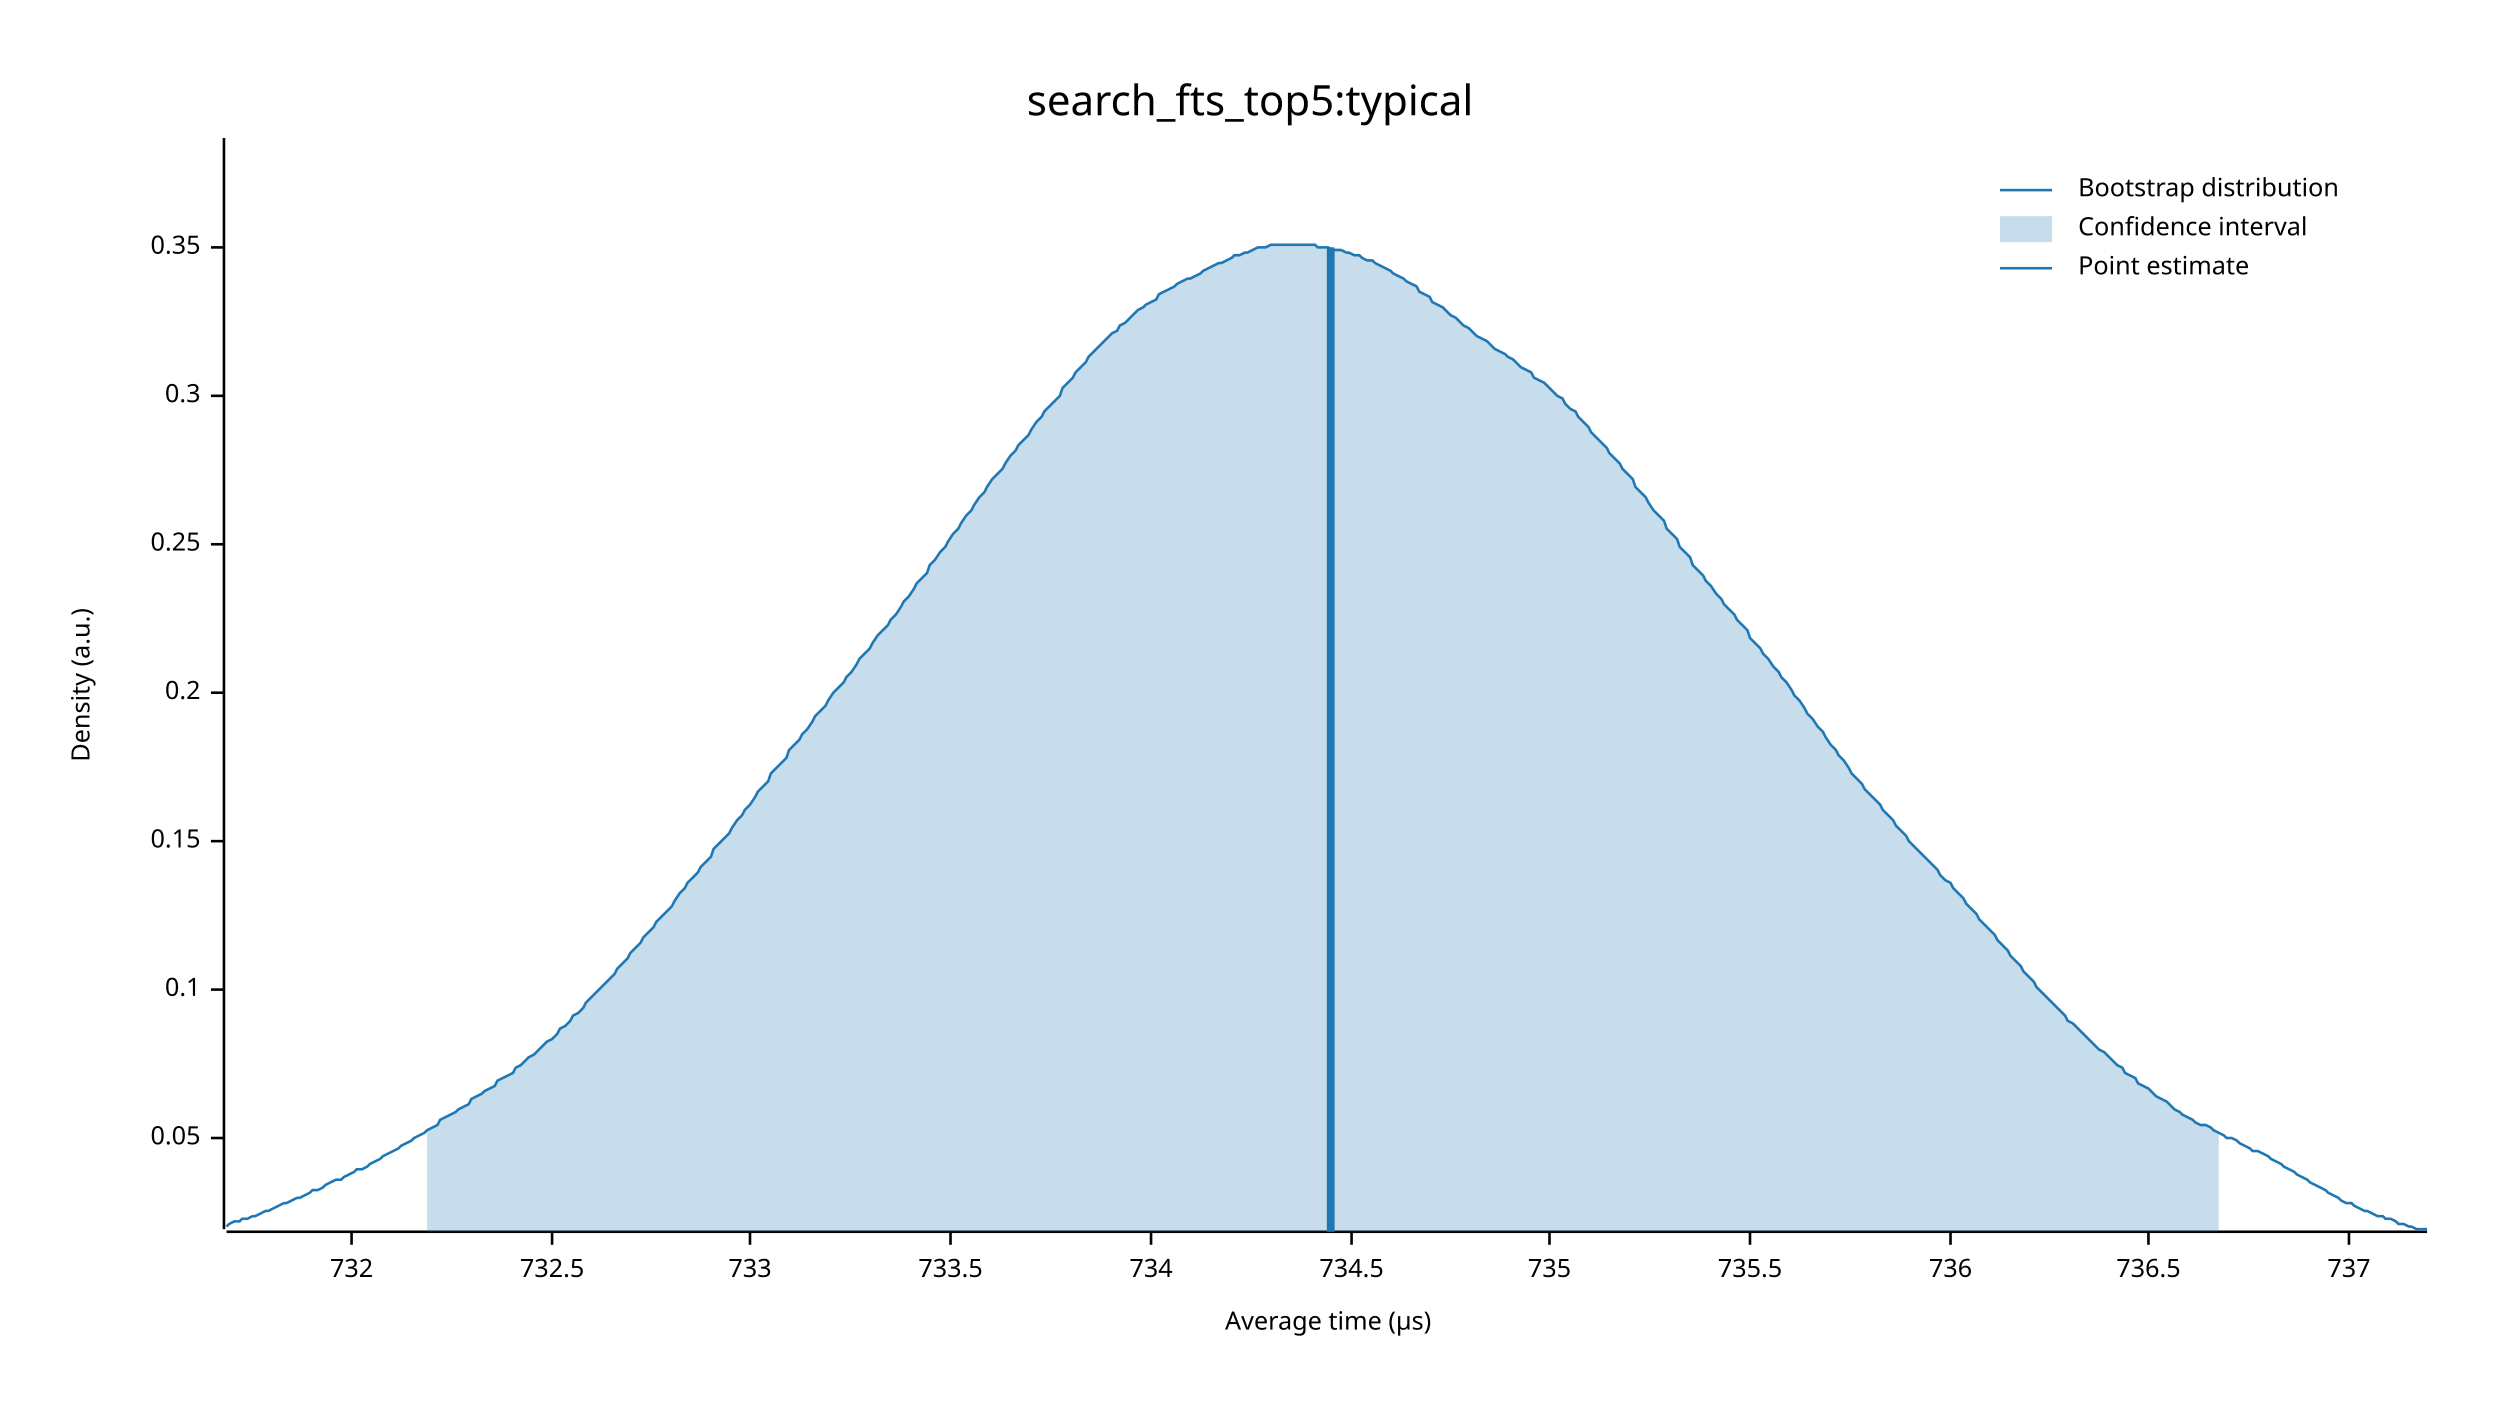
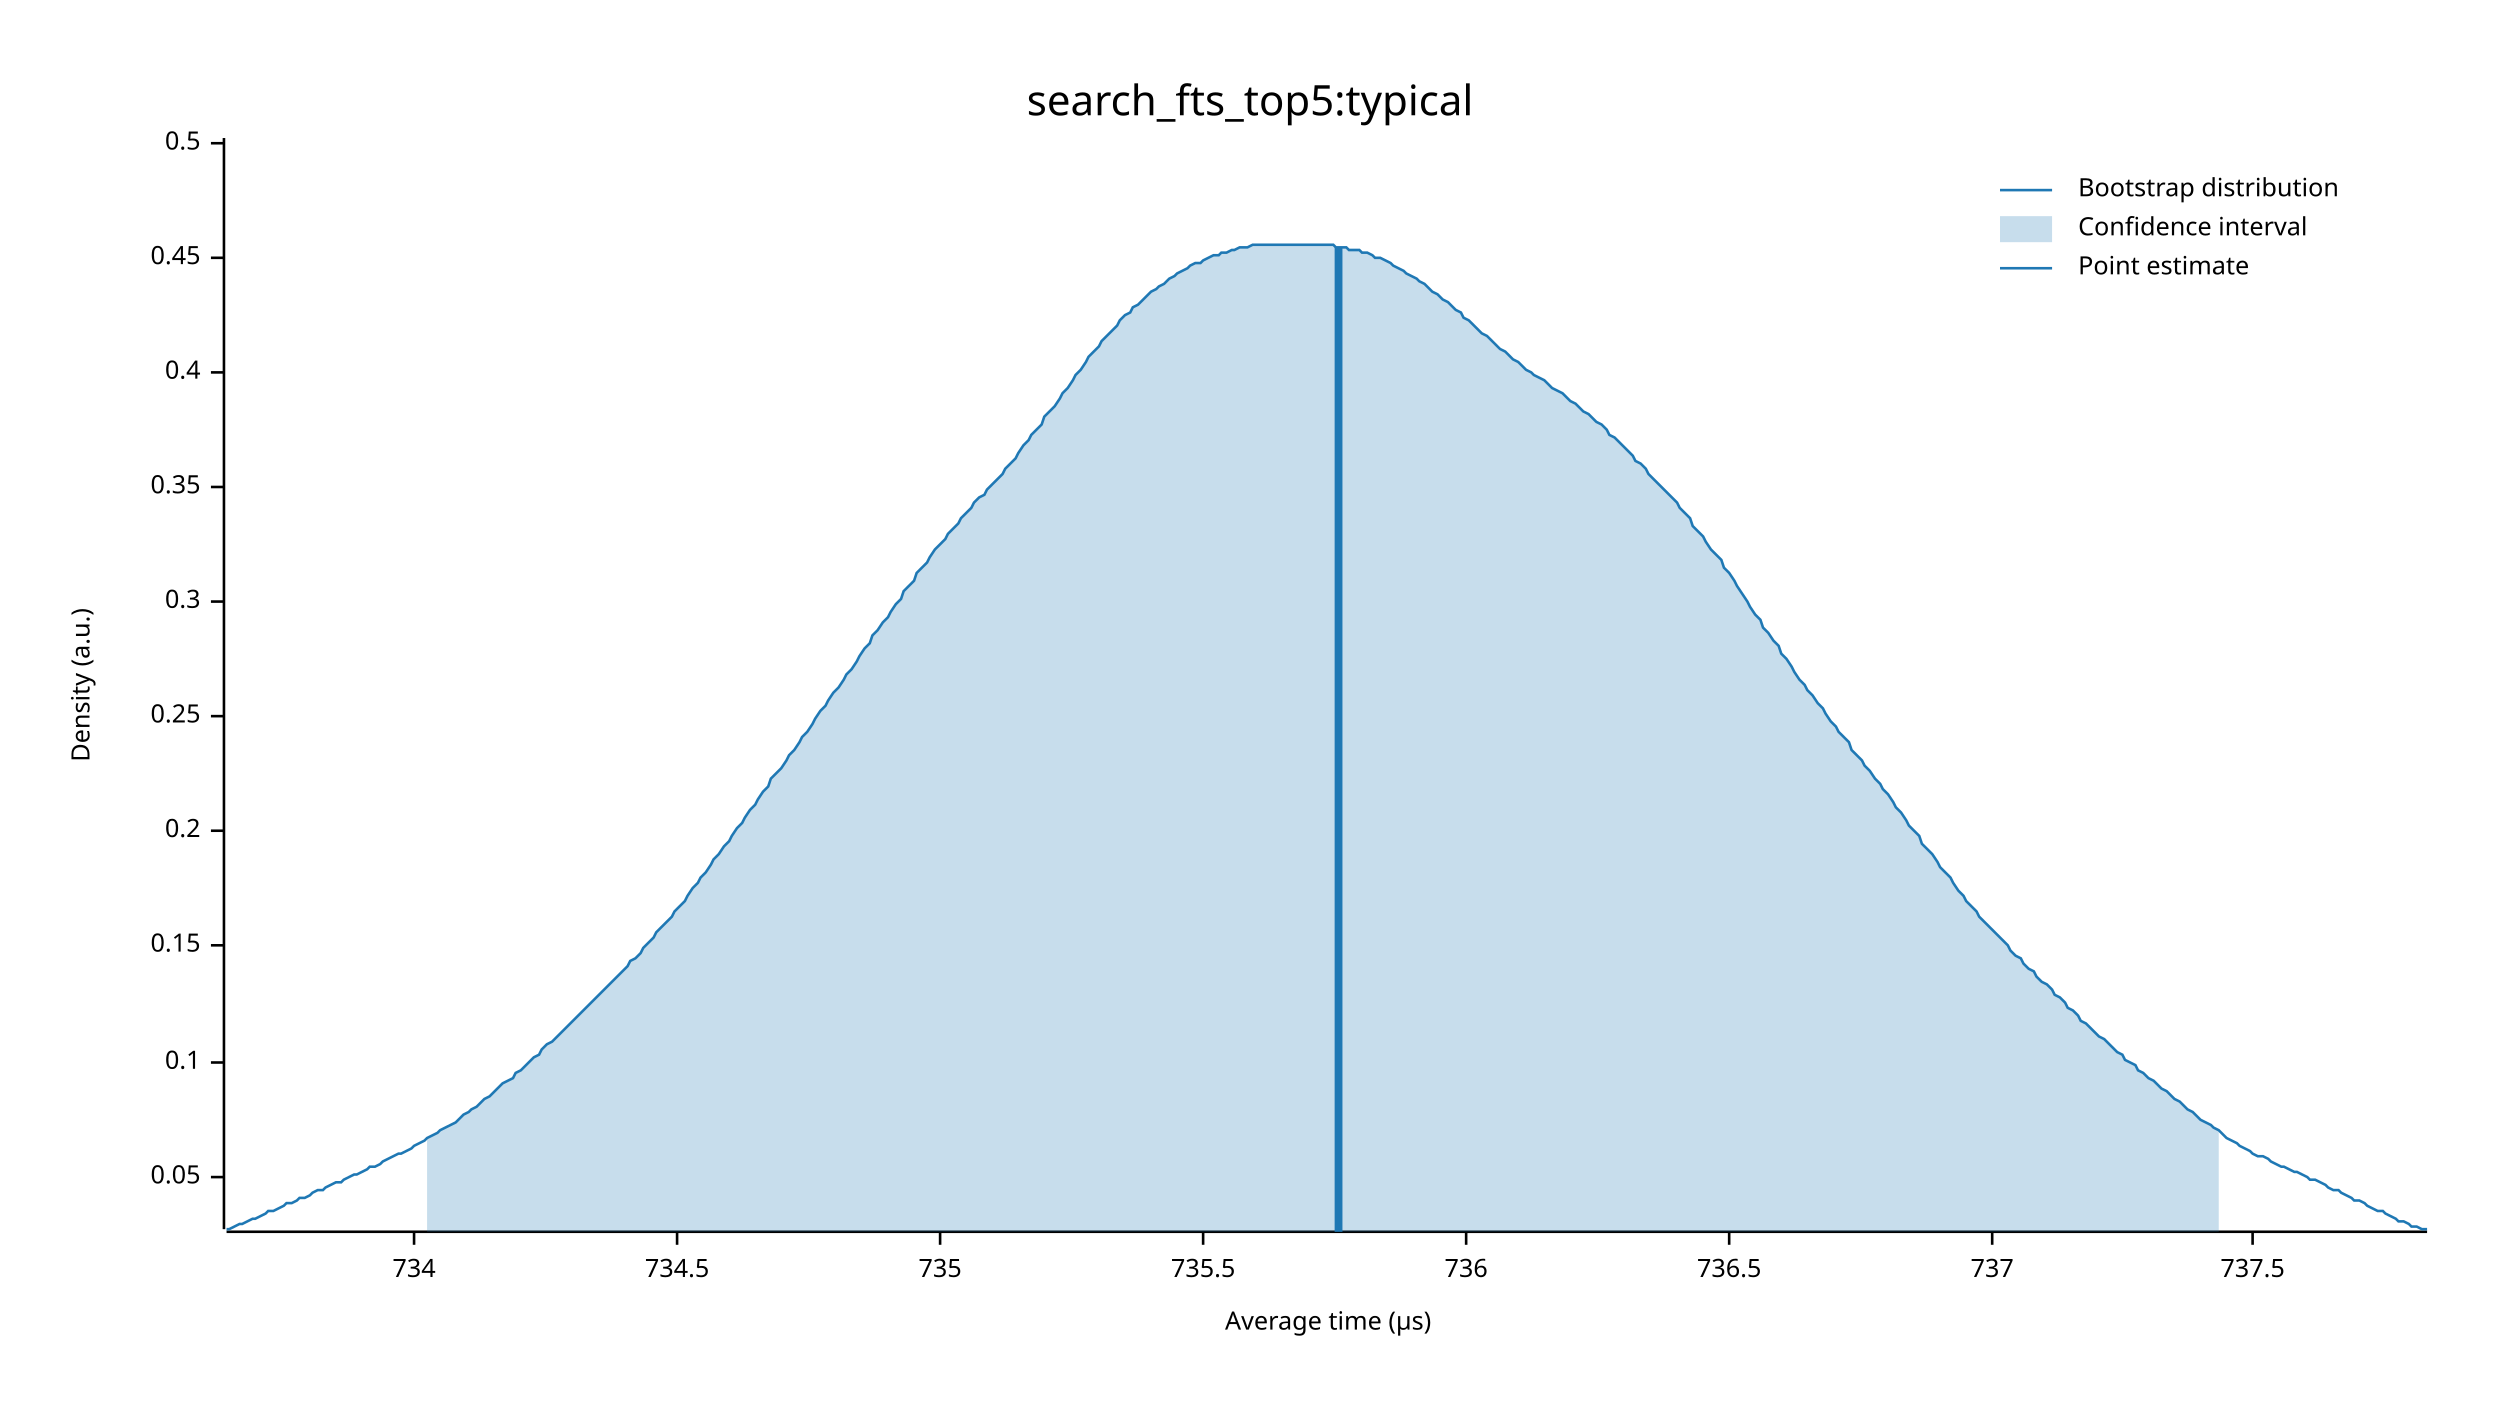
<svg xmlns="http://www.w3.org/2000/svg" width="960" height="540" viewBox="0 0 960 540">
  <text x="480" y="32" dy="0.76em" text-anchor="middle" font-family="sans-serif" font-size="16.129" opacity="1" fill="#000000">
search_fts_top5:typical
</text>
  <text x="27" y="263" dy="0.76em" text-anchor="middle" font-family="sans-serif" font-size="9.677" opacity="1" fill="#000000" transform="rotate(270, 27, 263)">
Density (a.u.)
</text>
  <text x="510" y="513" dy="-0.5ex" text-anchor="middle" font-family="sans-serif" font-size="9.677" opacity="1" fill="#000000">
Average time (µs)
</text>
  <polyline fill="none" opacity="1" stroke="#000000" stroke-width="1" points="86,53 86,472 " />
-   <text x="77" y="437" dy="0.5ex" text-anchor="end" font-family="sans-serif" font-size="9.677" opacity="1" fill="#000000">
+   <text x="77" y="452" dy="0.5ex" text-anchor="end" font-family="sans-serif" font-size="9.677" opacity="1" fill="#000000">
0.05
</text>
-   <polyline fill="none" opacity="1" stroke="#000000" stroke-width="1" points="81,437 86,437 " />
-   <text x="77" y="380" dy="0.5ex" text-anchor="end" font-family="sans-serif" font-size="9.677" opacity="1" fill="#000000">
+   <polyline fill="none" opacity="1" stroke="#000000" stroke-width="1" points="81,452 86,452 " />
+   <text x="77" y="408" dy="0.5ex" text-anchor="end" font-family="sans-serif" font-size="9.677" opacity="1" fill="#000000">
0.1
</text>
-   <polyline fill="none" opacity="1" stroke="#000000" stroke-width="1" points="81,380 86,380 " />
-   <text x="77" y="323" dy="0.5ex" text-anchor="end" font-family="sans-serif" font-size="9.677" opacity="1" fill="#000000">
+   <polyline fill="none" opacity="1" stroke="#000000" stroke-width="1" points="81,408 86,408 " />
+   <text x="77" y="363" dy="0.5ex" text-anchor="end" font-family="sans-serif" font-size="9.677" opacity="1" fill="#000000">
0.15
</text>
-   <polyline fill="none" opacity="1" stroke="#000000" stroke-width="1" points="81,323 86,323 " />
-   <text x="77" y="266" dy="0.5ex" text-anchor="end" font-family="sans-serif" font-size="9.677" opacity="1" fill="#000000">
+   <polyline fill="none" opacity="1" stroke="#000000" stroke-width="1" points="81,363 86,363 " />
+   <text x="77" y="319" dy="0.5ex" text-anchor="end" font-family="sans-serif" font-size="9.677" opacity="1" fill="#000000">
0.2
</text>
-   <polyline fill="none" opacity="1" stroke="#000000" stroke-width="1" points="81,266 86,266 " />
-   <text x="77" y="209" dy="0.5ex" text-anchor="end" font-family="sans-serif" font-size="9.677" opacity="1" fill="#000000">
+   <polyline fill="none" opacity="1" stroke="#000000" stroke-width="1" points="81,319 86,319 " />
+   <text x="77" y="275" dy="0.5ex" text-anchor="end" font-family="sans-serif" font-size="9.677" opacity="1" fill="#000000">
0.25
</text>
-   <polyline fill="none" opacity="1" stroke="#000000" stroke-width="1" points="81,209 86,209 " />
-   <text x="77" y="152" dy="0.5ex" text-anchor="end" font-family="sans-serif" font-size="9.677" opacity="1" fill="#000000">
+   <polyline fill="none" opacity="1" stroke="#000000" stroke-width="1" points="81,275 86,275 " />
+   <text x="77" y="231" dy="0.5ex" text-anchor="end" font-family="sans-serif" font-size="9.677" opacity="1" fill="#000000">
0.3
</text>
-   <polyline fill="none" opacity="1" stroke="#000000" stroke-width="1" points="81,152 86,152 " />
-   <text x="77" y="95" dy="0.5ex" text-anchor="end" font-family="sans-serif" font-size="9.677" opacity="1" fill="#000000">
+   <polyline fill="none" opacity="1" stroke="#000000" stroke-width="1" points="81,231 86,231 " />
+   <text x="77" y="187" dy="0.5ex" text-anchor="end" font-family="sans-serif" font-size="9.677" opacity="1" fill="#000000">
0.35
</text>
-   <polyline fill="none" opacity="1" stroke="#000000" stroke-width="1" points="81,95 86,95 " />
+   <polyline fill="none" opacity="1" stroke="#000000" stroke-width="1" points="81,187 86,187 " />
+   <text x="77" y="143" dy="0.5ex" text-anchor="end" font-family="sans-serif" font-size="9.677" opacity="1" fill="#000000">
+ 0.4
+ </text>
+   <polyline fill="none" opacity="1" stroke="#000000" stroke-width="1" points="81,143 86,143 " />
+   <text x="77" y="99" dy="0.5ex" text-anchor="end" font-family="sans-serif" font-size="9.677" opacity="1" fill="#000000">
+ 0.45
+ </text>
+   <polyline fill="none" opacity="1" stroke="#000000" stroke-width="1" points="81,99 86,99 " />
+   <text x="77" y="55" dy="0.5ex" text-anchor="end" font-family="sans-serif" font-size="9.677" opacity="1" fill="#000000">
+ 0.5
+ </text>
+   <polyline fill="none" opacity="1" stroke="#000000" stroke-width="1" points="81,55 86,55 " />
  <polyline fill="none" opacity="1" stroke="#000000" stroke-width="1" points="87,473 932,473 " />
-   <text x="135" y="483" dy="0.76em" text-anchor="middle" font-family="sans-serif" font-size="9.677" opacity="1" fill="#000000">
- 732
- </text>
-   <polyline fill="none" opacity="1" stroke="#000000" stroke-width="1" points="135,473 135,478 " />
-   <text x="212" y="483" dy="0.76em" text-anchor="middle" font-family="sans-serif" font-size="9.677" opacity="1" fill="#000000">
- 732.5
- </text>
-   <polyline fill="none" opacity="1" stroke="#000000" stroke-width="1" points="212,473 212,478 " />
-   <text x="288" y="483" dy="0.76em" text-anchor="middle" font-family="sans-serif" font-size="9.677" opacity="1" fill="#000000">
- 733
- </text>
-   <polyline fill="none" opacity="1" stroke="#000000" stroke-width="1" points="288,473 288,478 " />
-   <text x="365" y="483" dy="0.76em" text-anchor="middle" font-family="sans-serif" font-size="9.677" opacity="1" fill="#000000">
- 733.5
- </text>
-   <polyline fill="none" opacity="1" stroke="#000000" stroke-width="1" points="365,473 365,478 " />
-   <text x="442" y="483" dy="0.76em" text-anchor="middle" font-family="sans-serif" font-size="9.677" opacity="1" fill="#000000">
+   <text x="159" y="483" dy="0.76em" text-anchor="middle" font-family="sans-serif" font-size="9.677" opacity="1" fill="#000000">
734
</text>
-   <polyline fill="none" opacity="1" stroke="#000000" stroke-width="1" points="442,473 442,478 " />
-   <text x="519" y="483" dy="0.76em" text-anchor="middle" font-family="sans-serif" font-size="9.677" opacity="1" fill="#000000">
+   <polyline fill="none" opacity="1" stroke="#000000" stroke-width="1" points="159,473 159,478 " />
+   <text x="260" y="483" dy="0.76em" text-anchor="middle" font-family="sans-serif" font-size="9.677" opacity="1" fill="#000000">
734.5
</text>
-   <polyline fill="none" opacity="1" stroke="#000000" stroke-width="1" points="519,473 519,478 " />
-   <text x="595" y="483" dy="0.76em" text-anchor="middle" font-family="sans-serif" font-size="9.677" opacity="1" fill="#000000">
+   <polyline fill="none" opacity="1" stroke="#000000" stroke-width="1" points="260,473 260,478 " />
+   <text x="361" y="483" dy="0.76em" text-anchor="middle" font-family="sans-serif" font-size="9.677" opacity="1" fill="#000000">
735
</text>
-   <polyline fill="none" opacity="1" stroke="#000000" stroke-width="1" points="595,473 595,478 " />
-   <text x="672" y="483" dy="0.76em" text-anchor="middle" font-family="sans-serif" font-size="9.677" opacity="1" fill="#000000">
+   <polyline fill="none" opacity="1" stroke="#000000" stroke-width="1" points="361,473 361,478 " />
+   <text x="462" y="483" dy="0.76em" text-anchor="middle" font-family="sans-serif" font-size="9.677" opacity="1" fill="#000000">
735.5
</text>
-   <polyline fill="none" opacity="1" stroke="#000000" stroke-width="1" points="672,473 672,478 " />
-   <text x="749" y="483" dy="0.76em" text-anchor="middle" font-family="sans-serif" font-size="9.677" opacity="1" fill="#000000">
+   <polyline fill="none" opacity="1" stroke="#000000" stroke-width="1" points="462,473 462,478 " />
+   <text x="563" y="483" dy="0.76em" text-anchor="middle" font-family="sans-serif" font-size="9.677" opacity="1" fill="#000000">
736
</text>
-   <polyline fill="none" opacity="1" stroke="#000000" stroke-width="1" points="749,473 749,478 " />
-   <text x="825" y="483" dy="0.76em" text-anchor="middle" font-family="sans-serif" font-size="9.677" opacity="1" fill="#000000">
+   <polyline fill="none" opacity="1" stroke="#000000" stroke-width="1" points="563,473 563,478 " />
+   <text x="664" y="483" dy="0.76em" text-anchor="middle" font-family="sans-serif" font-size="9.677" opacity="1" fill="#000000">
736.5
</text>
-   <polyline fill="none" opacity="1" stroke="#000000" stroke-width="1" points="825,473 825,478 " />
-   <text x="902" y="483" dy="0.76em" text-anchor="middle" font-family="sans-serif" font-size="9.677" opacity="1" fill="#000000">
+   <polyline fill="none" opacity="1" stroke="#000000" stroke-width="1" points="664,473 664,478 " />
+   <text x="765" y="483" dy="0.76em" text-anchor="middle" font-family="sans-serif" font-size="9.677" opacity="1" fill="#000000">
737
</text>
-   <polyline fill="none" opacity="1" stroke="#000000" stroke-width="1" points="902,473 902,478 " />
-   <polyline fill="none" opacity="1" stroke="#1F78B4" stroke-width="1" points="87,471 88,470 90,469 92,469 93,468 95,468 97,467 98,467 100,466 102,465 103,465 105,464 107,463 109,462 110,462 112,461 114,460 115,460 117,459 119,458 120,457 122,457 124,456 125,455 127,454 129,453 131,453 132,452 134,451 136,450 137,449 139,449 141,448 142,447 144,446 146,445 147,444 149,443 151,442 153,441 154,440 156,439 158,438 159,437 161,436 163,435 164,434 166,433 168,432 169,430 171,429 173,428 175,427 176,426 178,425 180,424 181,422 183,421 185,420 186,419 188,418 190,417 191,415 193,414 195,413 197,412 198,410 200,409 202,407 203,406 205,405 207,403 208,402 210,400 212,399 214,397 215,395 217,394 219,392 220,390 222,389 224,387 225,385 227,383 229,381 230,380 232,378 234,376 236,374 237,372 239,370 241,368 242,366 244,364 246,362 247,360 249,358 251,356 252,354 254,352 256,350 258,348 259,346 261,343 263,341 264,339 266,337 268,335 269,333 271,331 273,329 274,326 276,324 278,322 280,320 281,318 283,315 285,313 286,311 288,309 290,306 291,304 293,302 295,300 296,297 298,295 300,293 302,291 303,288 305,286 307,284 308,282 310,280 312,277 313,275 315,273 317,271 318,269 320,266 322,264 324,262 325,260 327,258 329,255 330,253 332,251 334,249 335,247 337,244 339,242 341,240 342,238 344,236 346,233 347,231 349,229 351,226 352,224 354,222 356,220 357,217 359,215 361,212 363,210 364,208 366,205 368,203 369,201 371,198 373,196 374,194 376,191 378,189 379,187 381,184 383,182 385,180 386,178 388,175 390,173 391,171 393,169 395,167 396,165 398,162 400,160 401,158 403,156 405,154 407,152 408,149 410,147 412,145 413,143 415,141 417,139 418,137 420,135 422,133 423,132 425,130 427,128 429,127 430,125 432,124 434,122 435,121 437,119 439,118 440,117 442,116 444,115 445,113 447,112 449,111 451,110 452,109 454,108 456,107 457,107 459,106 461,105 462,104 464,103 466,102 468,101 469,101 471,100 473,99 474,98 476,98 478,97 479,97 481,96 483,95 484,95 486,95 488,94 490,94 491,94 493,94 495,94 496,94 498,94 500,94 501,94 503,94 505,94 506,95 508,95 510,95 512,96 513,96 515,96 517,97 518,97 520,98 522,98 523,99 525,100 527,100 528,101 530,102 532,103 534,104 535,105 537,106 539,107 540,108 542,109 544,110 545,112 547,113 549,114 550,116 552,117 554,118 556,120 557,121 559,122 561,124 562,125 564,126 566,128 567,129 569,130 571,131 573,133 574,134 576,135 578,136 579,137 581,138 583,140 584,141 586,142 588,143 589,145 591,146 593,147 595,149 596,150 598,152 600,153 601,155 603,157 605,158 606,160 608,162 610,164 611,166 613,168 615,170 617,172 618,174 620,176 622,178 623,180 625,182 627,184 628,187 630,189 632,191 633,193 635,196 637,198 639,200 640,203 642,205 644,207 645,210 647,212 649,214 650,217 652,219 654,221 655,223 657,225 659,228 661,230 662,232 664,234 666,236 667,238 669,240 671,242 672,245 674,247 676,249 677,251 679,253 681,256 683,258 684,260 686,262 688,265 689,267 691,269 693,272 694,274 696,276 698,279 700,281 701,283 703,286 705,288 706,290 708,292 710,295 711,297 713,299 715,301 716,303 718,305 720,307 722,309 723,311 725,313 727,315 728,317 730,319 732,321 733,323 735,325 737,327 738,328 740,330 742,332 744,334 745,336 747,338 749,339 750,341 752,343 754,345 755,347 757,349 759,351 760,353 762,355 764,357 766,359 767,361 769,363 771,365 772,367 774,369 776,371 777,373 779,375 781,377 782,379 784,381 786,383 788,385 789,386 791,388 793,390 794,392 796,393 798,395 799,396 801,398 803,400 804,401 806,403 808,404 810,406 811,407 813,409 815,410 816,412 818,413 820,414 821,416 823,417 825,418 827,420 828,421 830,422 832,423 833,424 835,426 837,427 838,428 840,429 842,430 843,431 845,432 847,432 849,433 850,434 852,435 854,436 855,437 857,437 859,438 860,439 862,440 864,441 865,442 867,442 869,443 871,444 872,445 874,446 876,447 877,448 879,449 881,450 882,451 884,452 886,453 887,454 889,455 891,456 893,457 894,458 896,459 898,460 899,461 901,462 903,462 904,463 906,464 908,465 909,465 911,466 913,467 915,467 916,468 918,468 920,469 921,470 923,470 925,471 926,471 928,472 930,472 932,472 " />
-   <polygon opacity="0.25" fill="#1F78B4" points="164,434 166,433 168,432 169,430 171,429 173,428 175,427 176,426 178,425 180,424 181,422 183,421 185,420 186,419 188,418 190,417 191,415 193,414 195,413 197,412 198,410 200,409 202,407 203,406 205,405 207,403 208,402 210,400 212,399 214,397 215,395 217,394 219,392 220,390 222,389 224,387 225,385 227,383 229,381 230,380 232,378 234,376 236,374 237,372 239,370 241,368 242,366 244,364 246,362 247,360 249,358 251,356 252,354 254,352 256,350 258,348 259,346 261,343 263,341 264,339 266,337 268,335 269,333 271,331 273,329 274,326 276,324 278,322 280,320 281,318 283,315 285,313 286,311 288,309 290,306 291,304 293,302 295,300 296,297 298,295 300,293 302,291 303,288 305,286 307,284 308,282 310,280 312,277 313,275 315,273 317,271 318,269 320,266 322,264 324,262 325,260 327,258 329,255 330,253 332,251 334,249 335,247 337,244 339,242 341,240 342,238 344,236 346,233 347,231 349,229 351,226 352,224 354,222 356,220 357,217 359,215 361,212 363,210 364,208 366,205 368,203 369,201 371,198 373,196 374,194 376,191 378,189 379,187 381,184 383,182 385,180 386,178 388,175 390,173 391,171 393,169 395,167 396,165 398,162 400,160 401,158 403,156 405,154 407,152 408,149 410,147 412,145 413,143 415,141 417,139 418,137 420,135 422,133 423,132 425,130 427,128 429,127 430,125 432,124 434,122 435,121 437,119 439,118 440,117 442,116 444,115 445,113 447,112 449,111 451,110 452,109 454,108 456,107 457,107 459,106 461,105 462,104 464,103 466,102 468,101 469,101 471,100 473,99 474,98 476,98 478,97 479,97 481,96 483,95 484,95 486,95 488,94 490,94 491,94 493,94 495,94 496,94 498,94 500,94 501,94 503,94 505,94 506,95 508,95 510,95 512,96 513,96 515,96 517,97 518,97 520,98 522,98 523,99 525,100 527,100 528,101 530,102 532,103 534,104 535,105 537,106 539,107 540,108 542,109 544,110 545,112 547,113 549,114 550,116 552,117 554,118 556,120 557,121 559,122 561,124 562,125 564,126 566,128 567,129 569,130 571,131 573,133 574,134 576,135 578,136 579,137 581,138 583,140 584,141 586,142 588,143 589,145 591,146 593,147 595,149 596,150 598,152 600,153 601,155 603,157 605,158 606,160 608,162 610,164 611,166 613,168 615,170 617,172 618,174 620,176 622,178 623,180 625,182 627,184 628,187 630,189 632,191 633,193 635,196 637,198 639,200 640,203 642,205 644,207 645,210 647,212 649,214 650,217 652,219 654,221 655,223 657,225 659,228 661,230 662,232 664,234 666,236 667,238 669,240 671,242 672,245 674,247 676,249 677,251 679,253 681,256 683,258 684,260 686,262 688,265 689,267 691,269 693,272 694,274 696,276 698,279 700,281 701,283 703,286 705,288 706,290 708,292 710,295 711,297 713,299 715,301 716,303 718,305 720,307 722,309 723,311 725,313 727,315 728,317 730,319 732,321 733,323 735,325 737,327 738,328 740,330 742,332 744,334 745,336 747,338 749,339 750,341 752,343 754,345 755,347 757,349 759,351 760,353 762,355 764,357 766,359 767,361 769,363 771,365 772,367 774,369 776,371 777,373 779,375 781,377 782,379 784,381 786,383 788,385 789,386 791,388 793,390 794,392 796,393 798,395 799,396 801,398 803,400 804,401 806,403 808,404 810,406 811,407 813,409 815,410 816,412 818,413 820,414 821,416 823,417 825,418 827,420 828,421 830,422 832,423 833,424 835,426 837,427 838,428 840,429 842,430 843,431 845,432 847,432 849,433 850,434 852,435 852,473 164,473 " />
-   <polyline fill="none" opacity="1" stroke="#1F78B4" stroke-width="3" points="511,473 511,95 " />
+   <polyline fill="none" opacity="1" stroke="#000000" stroke-width="1" points="765,473 765,478 " />
+   <text x="865" y="483" dy="0.76em" text-anchor="middle" font-family="sans-serif" font-size="9.677" opacity="1" fill="#000000">
+ 737.5
+ </text>
+   <polyline fill="none" opacity="1" stroke="#000000" stroke-width="1" points="865,473 865,478 " />
+   <polyline fill="none" opacity="1" stroke="#1F78B4" stroke-width="1" points="87,472 88,472 90,471 92,470 93,470 95,469 97,468 98,468 100,467 102,466 103,465 105,465 107,464 109,463 110,462 112,462 114,461 115,460 117,460 119,459 120,458 122,457 124,457 125,456 127,455 129,454 131,454 132,453 134,452 136,451 137,451 139,450 141,449 142,448 144,448 146,447 147,446 149,445 151,444 153,443 154,443 156,442 158,441 159,440 161,439 163,438 164,437 166,436 168,435 169,434 171,433 173,432 175,431 176,430 178,428 180,427 181,426 183,425 185,423 186,422 188,421 190,419 191,418 193,416 195,415 197,414 198,412 200,411 202,409 203,408 205,406 207,405 208,403 210,401 212,400 214,398 215,397 217,395 219,393 220,392 222,390 224,388 225,387 227,385 229,383 230,382 232,380 234,378 236,376 237,375 239,373 241,371 242,369 244,368 246,366 247,364 249,362 251,360 252,358 254,356 256,354 258,352 259,350 261,348 263,346 264,344 266,341 268,339 269,337 271,335 273,332 274,330 276,328 278,325 280,323 281,321 283,318 285,316 286,314 288,311 290,309 291,307 293,304 295,302 296,299 298,297 300,295 302,292 303,290 305,288 307,285 308,283 310,281 312,278 313,276 315,273 317,271 318,269 320,266 322,264 324,261 325,259 327,257 329,254 330,252 332,249 334,247 335,244 337,242 339,239 341,237 342,235 344,232 346,230 347,227 349,225 351,223 352,220 354,218 356,216 357,214 359,211 361,209 363,207 364,205 366,203 368,201 369,199 371,197 373,195 374,193 376,191 378,190 379,188 381,186 383,184 385,182 386,180 388,178 390,176 391,174 393,171 395,169 396,167 398,165 400,163 401,160 403,158 405,156 407,153 408,151 410,149 412,146 413,144 415,142 417,139 418,137 420,135 422,133 423,131 425,129 427,127 429,125 430,123 432,121 434,120 435,118 437,117 439,115 440,114 442,112 444,111 445,110 447,109 449,107 451,106 452,105 454,104 456,103 457,102 459,101 461,101 462,100 464,99 466,98 468,98 469,97 471,97 473,96 474,96 476,95 478,95 479,95 481,94 483,94 484,94 486,94 488,94 490,94 491,94 493,94 495,94 496,94 498,94 500,94 501,94 503,94 505,94 506,94 508,94 510,94 512,94 513,95 515,95 517,95 518,96 520,96 522,96 523,97 525,97 527,98 528,99 530,99 532,100 534,101 535,102 537,103 539,104 540,105 542,106 544,107 545,108 547,109 549,111 550,112 552,113 554,115 556,116 557,117 559,119 561,120 562,122 564,123 566,125 567,126 569,128 571,129 573,131 574,132 576,134 578,135 579,136 581,138 583,139 584,140 586,142 588,143 589,144 591,145 593,146 595,148 596,149 598,150 600,151 601,152 603,154 605,155 606,156 608,158 610,159 611,160 613,162 615,163 617,165 618,167 620,168 622,170 623,171 625,173 627,175 628,177 630,178 632,180 633,182 635,184 637,186 639,188 640,189 642,191 644,193 645,195 647,197 649,199 650,202 652,204 654,206 655,208 657,211 659,213 661,215 662,218 664,220 666,223 667,225 669,228 671,231 672,233 674,236 676,238 677,241 679,243 681,246 683,248 684,251 686,253 688,256 689,258 691,261 693,263 694,265 696,267 698,270 700,272 701,274 703,277 705,279 706,281 708,283 710,285 711,288 713,290 715,292 716,294 718,296 720,299 722,301 723,303 725,305 727,308 728,310 730,312 732,315 733,317 735,319 737,321 738,324 740,326 742,328 744,331 745,333 747,335 749,337 750,339 752,342 754,344 755,346 757,348 759,350 760,352 762,354 764,356 766,358 767,359 769,361 771,363 772,365 774,367 776,368 777,370 779,372 781,373 782,375 784,377 786,378 788,380 789,382 791,383 793,385 794,387 796,388 798,390 799,392 801,393 803,395 804,396 806,398 808,399 810,401 811,402 813,404 815,405 816,407 818,408 820,409 821,411 823,412 825,414 827,415 828,416 830,418 832,419 833,420 835,422 837,423 838,424 840,426 842,427 843,428 845,430 847,431 849,432 850,433 852,434 854,436 855,437 857,438 859,439 860,440 862,441 864,442 865,443 867,444 869,444 871,445 872,446 874,447 876,448 877,448 879,449 881,450 882,450 884,451 886,452 887,453 889,453 891,454 893,455 894,456 896,457 898,457 899,458 901,459 903,460 904,461 906,461 908,462 909,463 911,464 913,465 915,465 916,466 918,467 920,468 921,469 923,469 925,470 926,471 928,471 930,472 932,472 " />
+   <polygon opacity="0.25" fill="#1F78B4" points="164,437 166,436 168,435 169,434 171,433 173,432 175,431 176,430 178,428 180,427 181,426 183,425 185,423 186,422 188,421 190,419 191,418 193,416 195,415 197,414 198,412 200,411 202,409 203,408 205,406 207,405 208,403 210,401 212,400 214,398 215,397 217,395 219,393 220,392 222,390 224,388 225,387 227,385 229,383 230,382 232,380 234,378 236,376 237,375 239,373 241,371 242,369 244,368 246,366 247,364 249,362 251,360 252,358 254,356 256,354 258,352 259,350 261,348 263,346 264,344 266,341 268,339 269,337 271,335 273,332 274,330 276,328 278,325 280,323 281,321 283,318 285,316 286,314 288,311 290,309 291,307 293,304 295,302 296,299 298,297 300,295 302,292 303,290 305,288 307,285 308,283 310,281 312,278 313,276 315,273 317,271 318,269 320,266 322,264 324,261 325,259 327,257 329,254 330,252 332,249 334,247 335,244 337,242 339,239 341,237 342,235 344,232 346,230 347,227 349,225 351,223 352,220 354,218 356,216 357,214 359,211 361,209 363,207 364,205 366,203 368,201 369,199 371,197 373,195 374,193 376,191 378,190 379,188 381,186 383,184 385,182 386,180 388,178 390,176 391,174 393,171 395,169 396,167 398,165 400,163 401,160 403,158 405,156 407,153 408,151 410,149 412,146 413,144 415,142 417,139 418,137 420,135 422,133 423,131 425,129 427,127 429,125 430,123 432,121 434,120 435,118 437,117 439,115 440,114 442,112 444,111 445,110 447,109 449,107 451,106 452,105 454,104 456,103 457,102 459,101 461,101 462,100 464,99 466,98 468,98 469,97 471,97 473,96 474,96 476,95 478,95 479,95 481,94 483,94 484,94 486,94 488,94 490,94 491,94 493,94 495,94 496,94 498,94 500,94 501,94 503,94 505,94 506,94 508,94 510,94 512,94 513,95 515,95 517,95 518,96 520,96 522,96 523,97 525,97 527,98 528,99 530,99 532,100 534,101 535,102 537,103 539,104 540,105 542,106 544,107 545,108 547,109 549,111 550,112 552,113 554,115 556,116 557,117 559,119 561,120 562,122 564,123 566,125 567,126 569,128 571,129 573,131 574,132 576,134 578,135 579,136 581,138 583,139 584,140 586,142 588,143 589,144 591,145 593,146 595,148 596,149 598,150 600,151 601,152 603,154 605,155 606,156 608,158 610,159 611,160 613,162 615,163 617,165 618,167 620,168 622,170 623,171 625,173 627,175 628,177 630,178 632,180 633,182 635,184 637,186 639,188 640,189 642,191 644,193 645,195 647,197 649,199 650,202 652,204 654,206 655,208 657,211 659,213 661,215 662,218 664,220 666,223 667,225 669,228 671,231 672,233 674,236 676,238 677,241 679,243 681,246 683,248 684,251 686,253 688,256 689,258 691,261 693,263 694,265 696,267 698,270 700,272 701,274 703,277 705,279 706,281 708,283 710,285 711,288 713,290 715,292 716,294 718,296 720,299 722,301 723,303 725,305 727,308 728,310 730,312 732,315 733,317 735,319 737,321 738,324 740,326 742,328 744,331 745,333 747,335 749,337 750,339 752,342 754,344 755,346 757,348 759,350 760,352 762,354 764,356 766,358 767,359 769,361 771,363 772,365 774,367 776,368 777,370 779,372 781,373 782,375 784,377 786,378 788,380 789,382 791,383 793,385 794,387 796,388 798,390 799,392 801,393 803,395 804,396 806,398 808,399 810,401 811,402 813,404 815,405 816,407 818,408 820,409 821,411 823,412 825,414 827,415 828,416 830,418 832,419 833,420 835,422 837,423 838,424 840,426 842,427 843,428 845,430 847,431 849,432 850,433 852,434 852,473 164,473 " />
+   <polyline fill="none" opacity="1" stroke="#1F78B4" stroke-width="3" points="514,473 514,95 " />
  <text x="798" y="68" dy="0.76em" text-anchor="start" font-family="sans-serif" font-size="9.677" opacity="1" fill="#000000">
Bootstrap distribution
</text>
  <text x="798" y="83" dy="0.76em" text-anchor="start" font-family="sans-serif" font-size="9.677" opacity="1" fill="#000000">
Confidence interval
</text>
  <text x="798" y="98" dy="0.76em" text-anchor="start" font-family="sans-serif" font-size="9.677" opacity="1" fill="#000000">
Point estimate
</text>
  <polyline fill="none" opacity="1" stroke="#1F78B4" stroke-width="1" points="768,73 788,73 " />
  <rect x="768" y="83" width="20" height="10" opacity="0.25" fill="#1F78B4" stroke="none" />
  <polyline fill="none" opacity="1" stroke="#1F78B4" stroke-width="1" points="768,103 788,103 " />
</svg>
